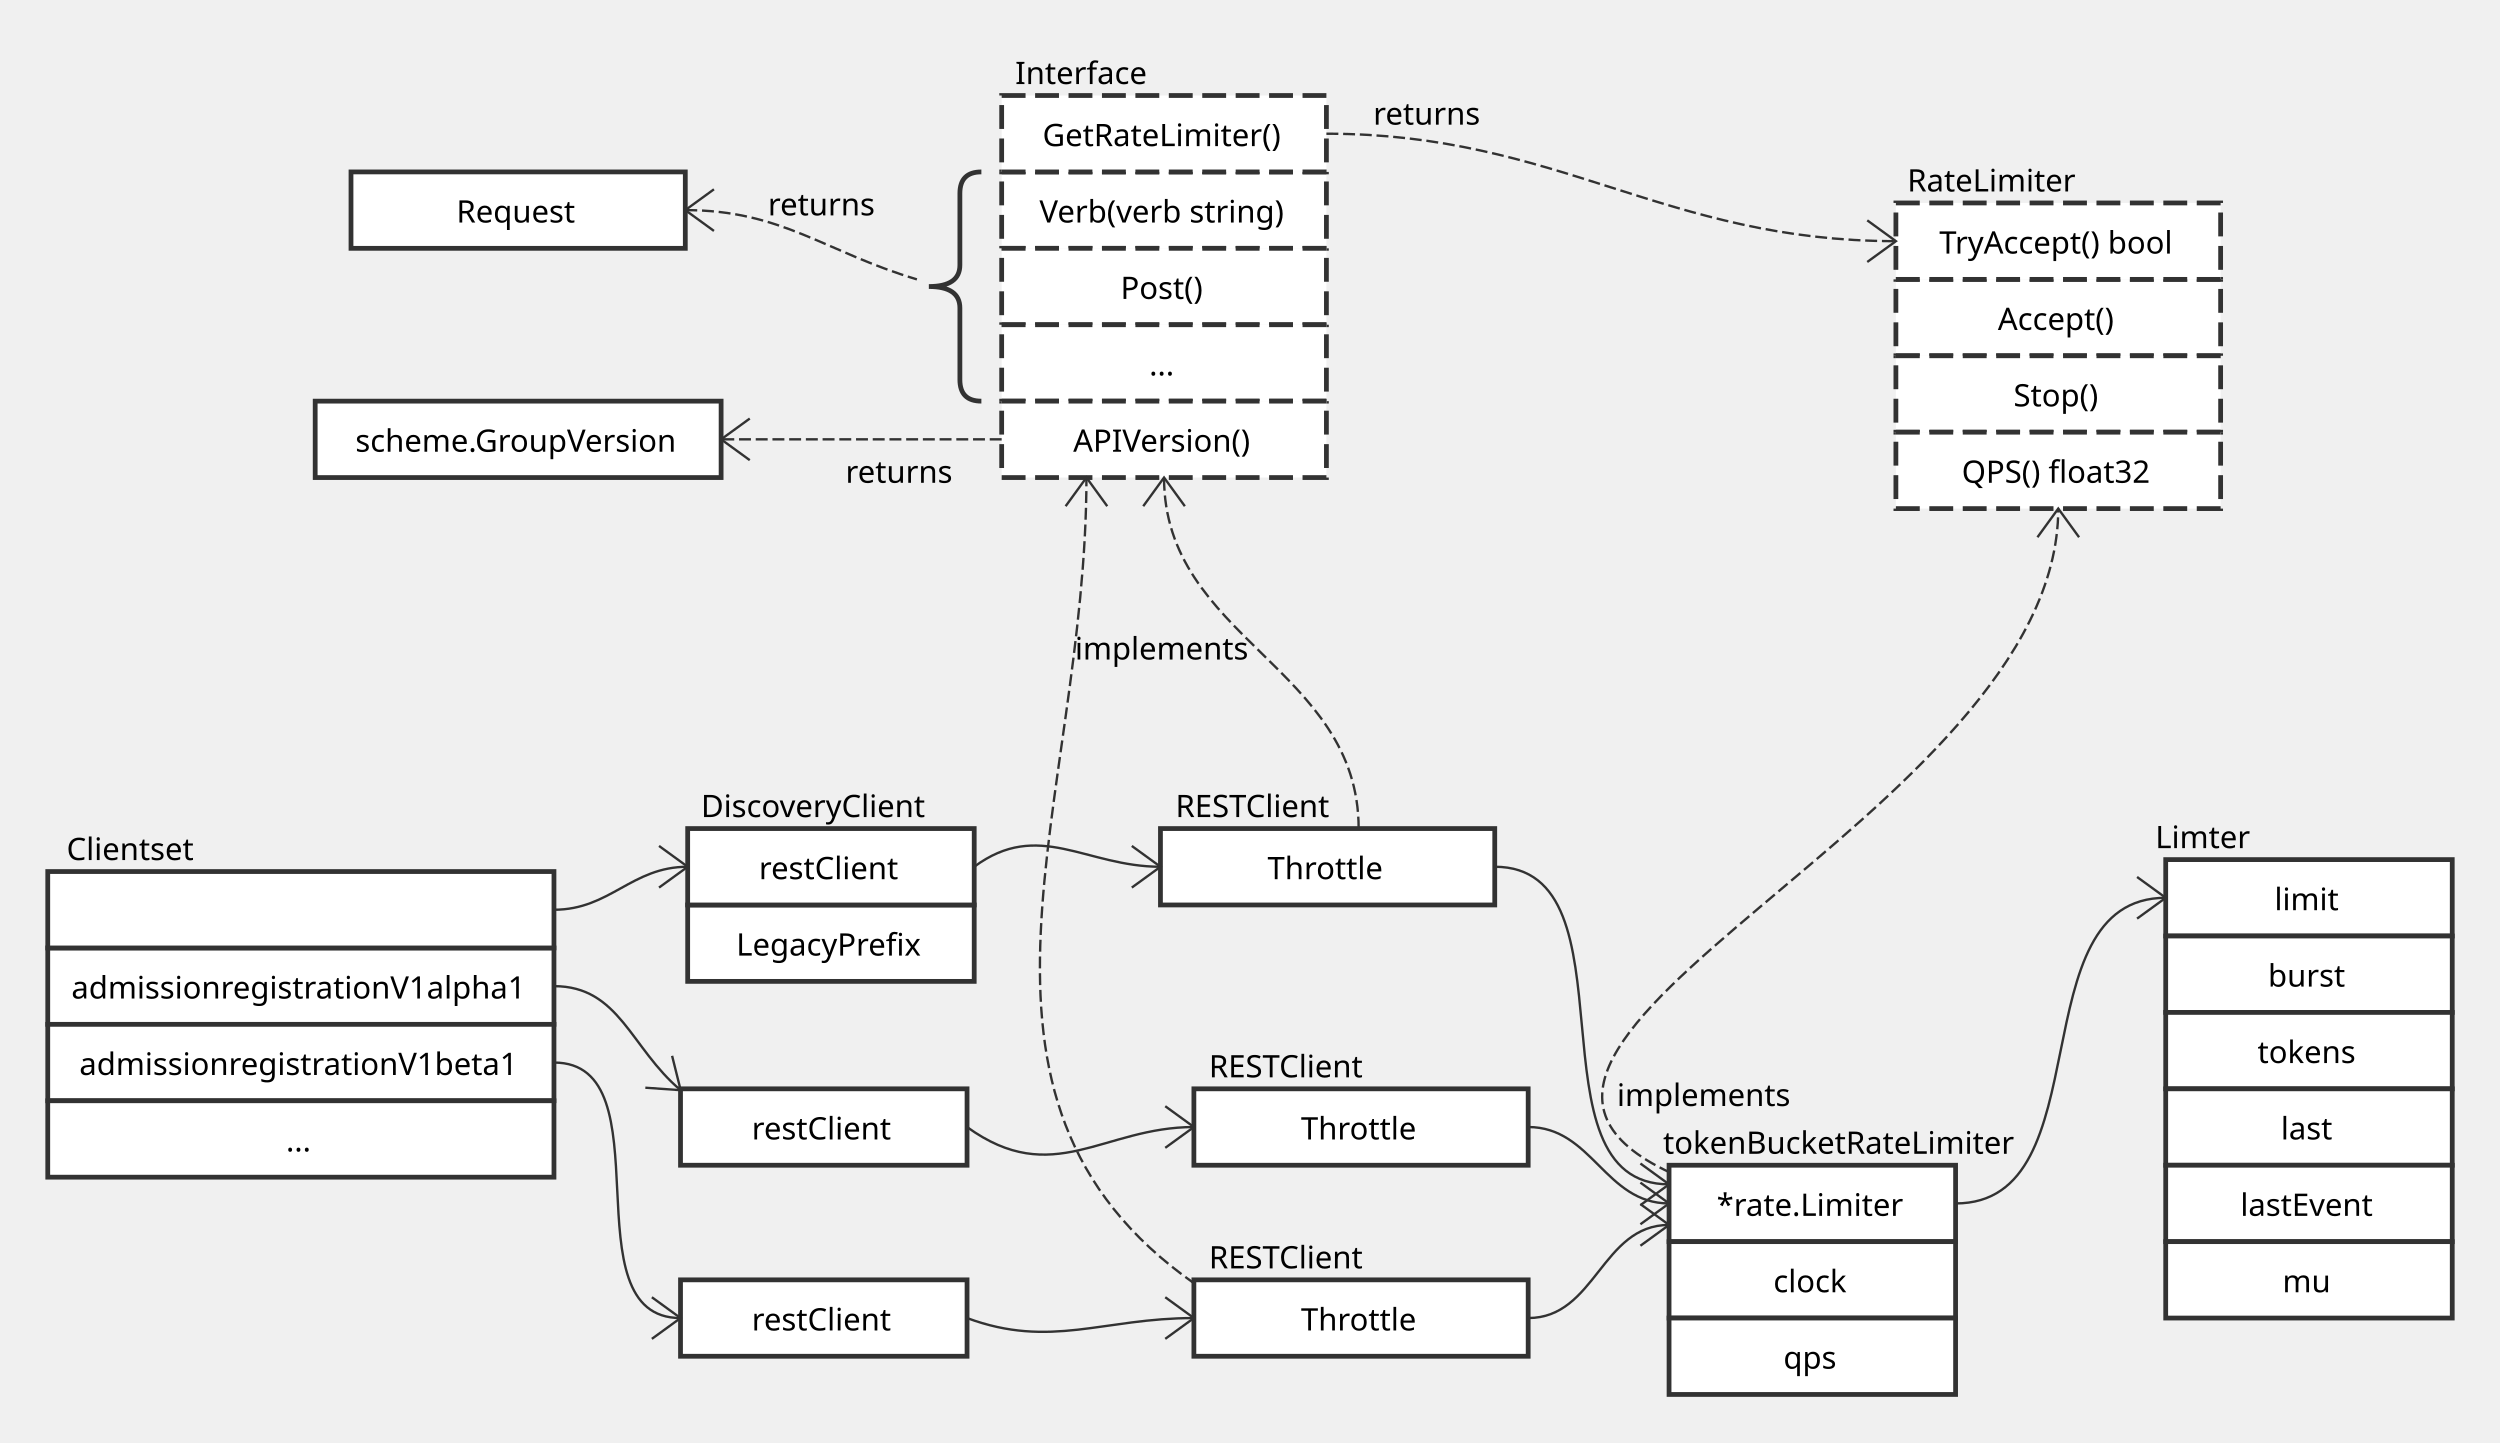
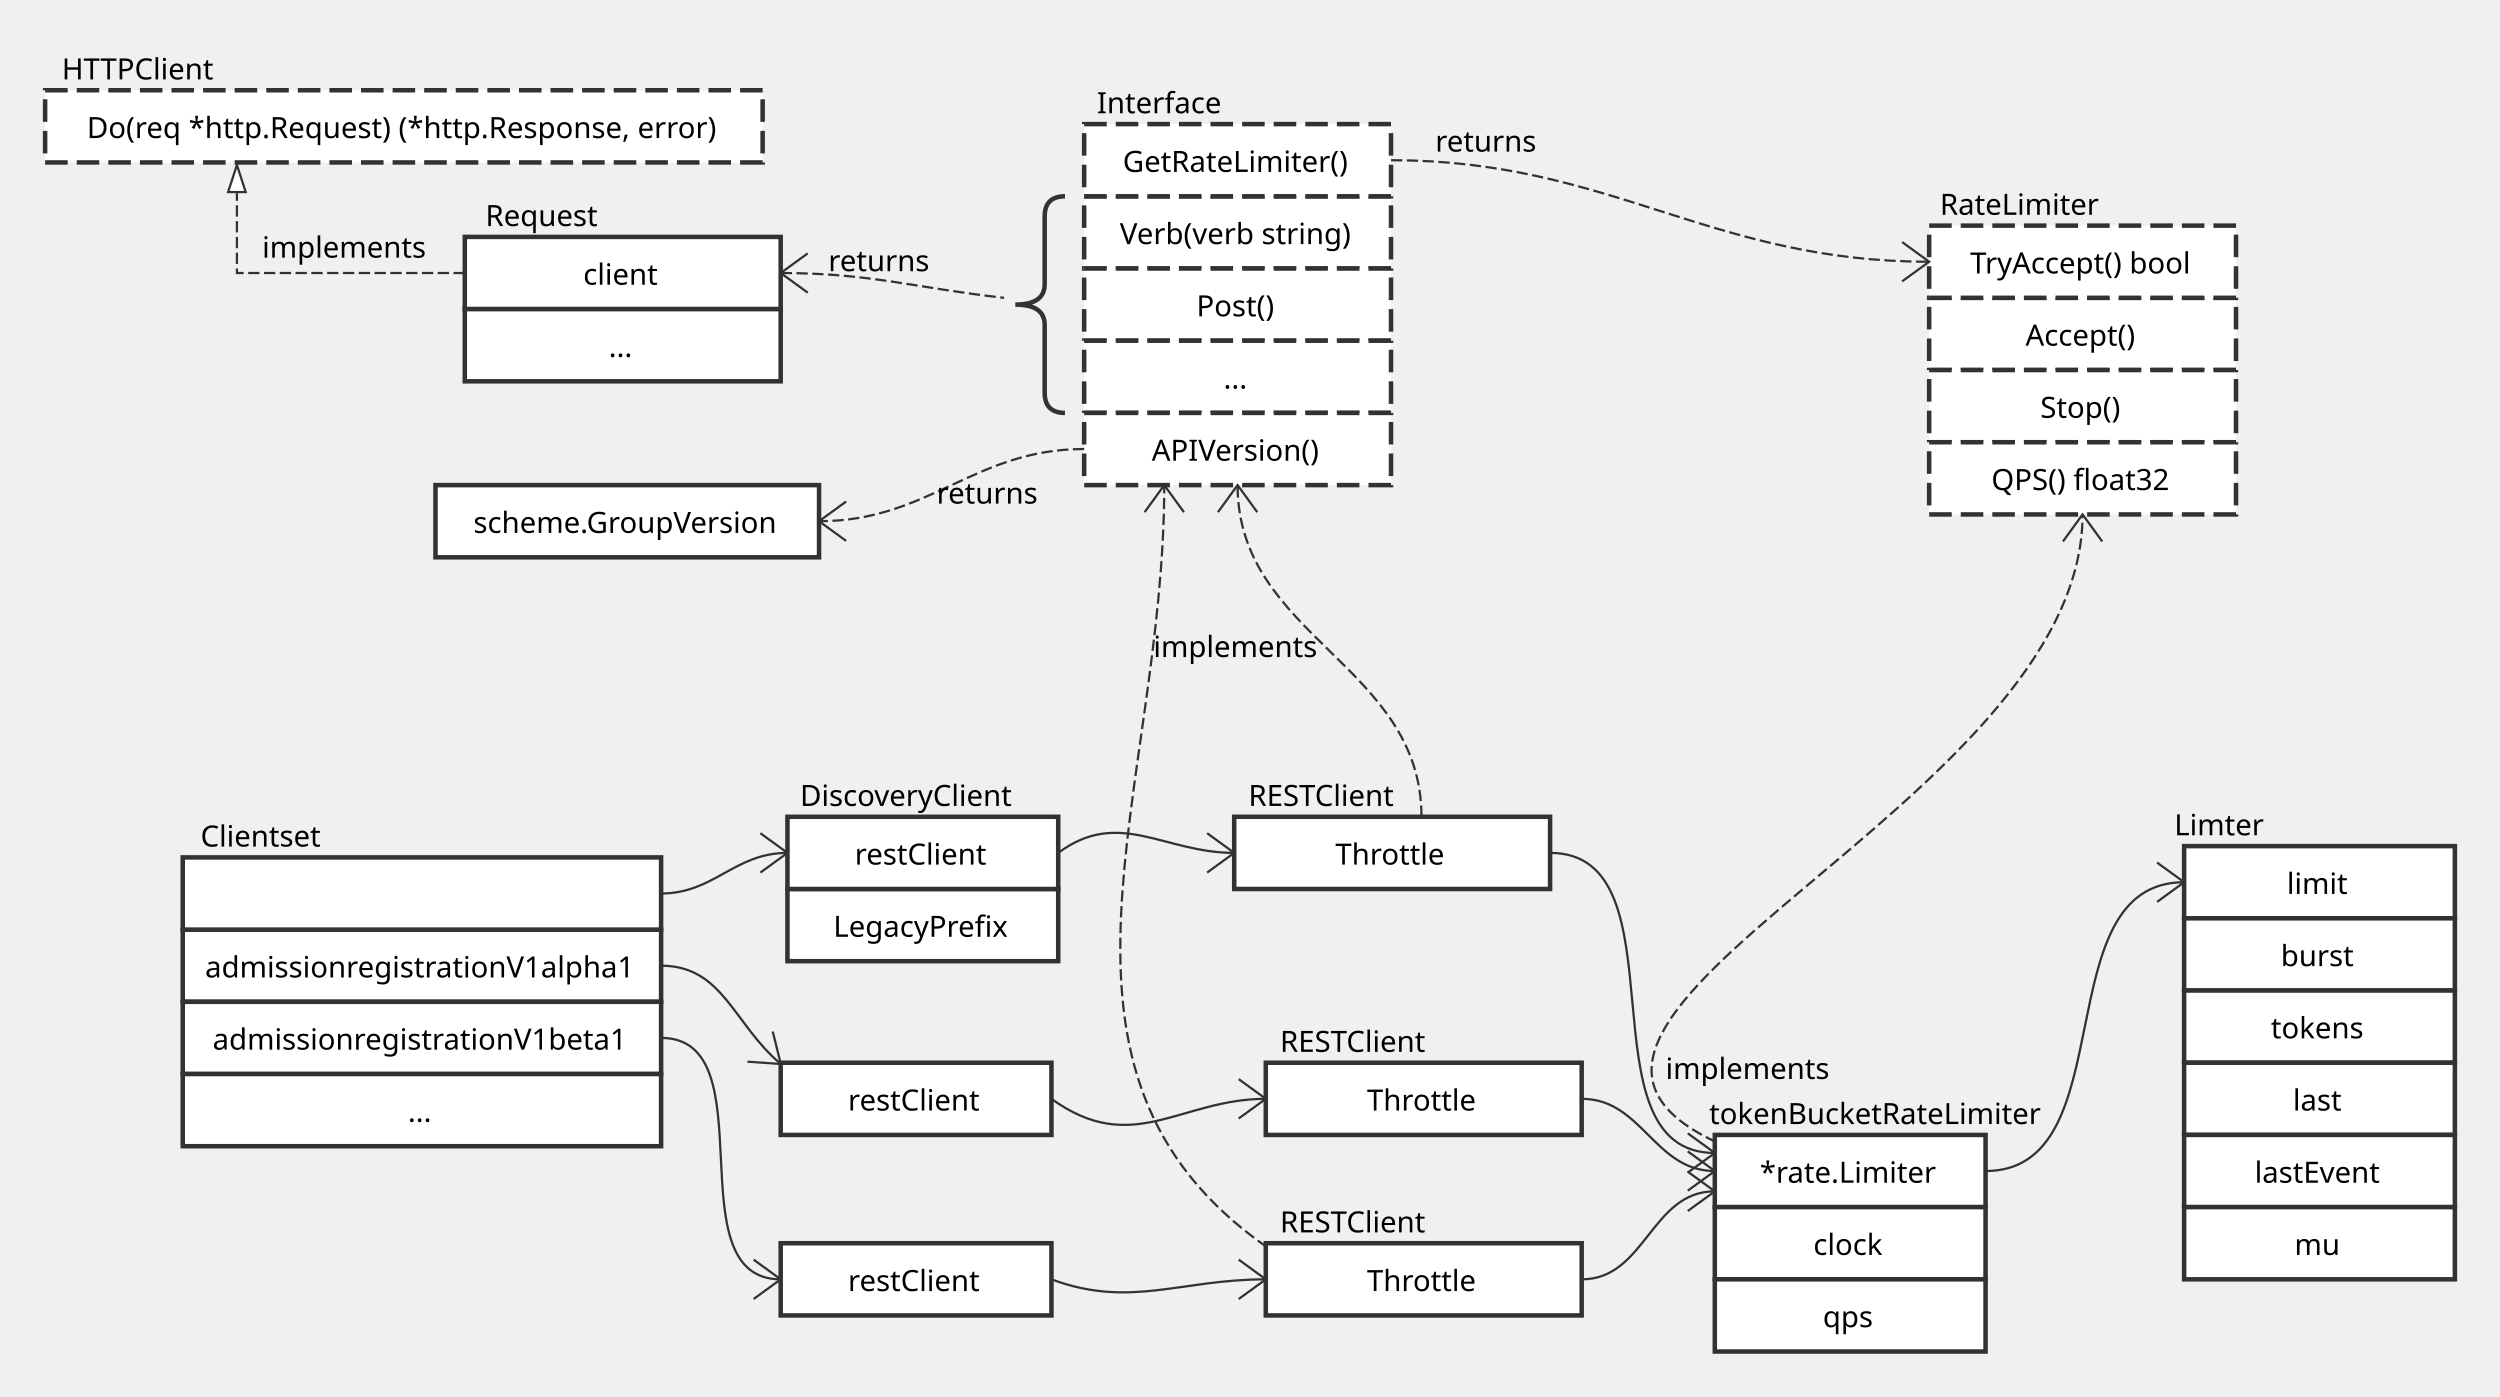
- <svg xmlns="http://www.w3.org/2000/svg" id="processonSvg1000" viewBox="114.0 26.0 1047.0 604.0" width="1047.0" height="604.0">
+ <svg xmlns="http://www.w3.org/2000/svg" id="processonSvg1000" viewBox="53.0 11.0 1108.0 619.0" width="1108.0" height="619.0">
  <defs id="ProcessOnDefs1001">
    <marker id="ProcessOnMarker1037" markerUnits="userSpaceOnUse" orient="auto" markerWidth="13.145" markerHeight="18.246" viewBox="-0.294 -0.405 13.145 18.246" refX="12.0" refY="8.719">
      <path id="ProcessOnPath1038" d="M0 0L12.0 8.719L0 17.437" stroke="#323232" stroke-width="1.0" fill="none" transform="matrix(1.0,0.0,0.0,1.0,0.0,0.0)" />
    </marker>
    <marker id="ProcessOnMarker1045" markerUnits="userSpaceOnUse" orient="auto" markerWidth="13.145" markerHeight="18.246" viewBox="-0.294 -0.405 13.145 18.246" refX="12.0" refY="8.719">
      <path id="ProcessOnPath1046" d="M0 0L12.0 8.719L0 17.437" stroke="#323232" stroke-width="1.0" fill="none" transform="matrix(1.0,0.0,0.0,1.0,0.0,0.0)" />
    </marker>
    <marker id="ProcessOnMarker1057" markerUnits="userSpaceOnUse" orient="auto" markerWidth="13.145" markerHeight="18.246" viewBox="-0.294 -0.405 13.145 18.246" refX="12.0" refY="8.719">
      <path id="ProcessOnPath1058" d="M0 0L12.0 8.719L0 17.437" stroke="#323232" stroke-width="1.0" fill="none" transform="matrix(1.0,0.0,0.0,1.0,0.0,0.0)" />
    </marker>
    <marker id="ProcessOnMarker1069" markerUnits="userSpaceOnUse" orient="auto" markerWidth="13.145" markerHeight="18.246" viewBox="-0.294 -0.405 13.145 18.246" refX="12.0" refY="8.719">
      <path id="ProcessOnPath1070" d="M0 0L12.0 8.719L0 17.437" stroke="#323232" stroke-width="1.0" fill="none" transform="matrix(1.0,0.0,0.0,1.0,0.0,0.0)" />
    </marker>
    <marker id="ProcessOnMarker1093" markerUnits="userSpaceOnUse" orient="auto" markerWidth="13.145" markerHeight="18.246" viewBox="-0.294 -0.405 13.145 18.246" refX="12.0" refY="8.719">
      <path id="ProcessOnPath1094" d="M0 0L12.0 8.719L0 17.437" stroke="#323232" stroke-width="1.0" fill="none" transform="matrix(1.0,0.0,0.0,1.0,0.0,0.0)" />
    </marker>
    <marker id="ProcessOnMarker1121" markerUnits="userSpaceOnUse" orient="auto" markerWidth="13.145" markerHeight="18.246" viewBox="-0.294 -0.405 13.145 18.246" refX="12.0" refY="8.719">
      <path id="ProcessOnPath1122" d="M0 0L12.0 8.719L0 17.437" stroke="#323232" stroke-width="1.0" fill="none" transform="matrix(1.0,0.0,0.0,1.0,0.0,0.0)" />
    </marker>
    <marker id="ProcessOnMarker1145" markerUnits="userSpaceOnUse" orient="auto" markerWidth="13.145" markerHeight="18.246" viewBox="-0.294 -0.405 13.145 18.246" refX="12.0" refY="8.719">
      <path id="ProcessOnPath1146" d="M0 0L12.0 8.719L0 17.437" stroke="#323232" stroke-width="1.0" fill="none" transform="matrix(1.0,0.0,0.0,1.0,0.0,0.0)" />
    </marker>
    <marker id="ProcessOnMarker1149" markerUnits="userSpaceOnUse" orient="auto" markerWidth="13.145" markerHeight="18.246" viewBox="-0.294 -0.405 13.145 18.246" refX="12.0" refY="8.719">
      <path id="ProcessOnPath1150" d="M0 0L12.0 8.719L0 17.437" stroke="#323232" stroke-width="1.0" fill="none" transform="matrix(1.0,0.0,0.0,1.0,0.0,0.0)" />
    </marker>
    <marker id="ProcessOnMarker1173" markerUnits="userSpaceOnUse" orient="auto" markerWidth="13.145" markerHeight="18.246" viewBox="-0.294 -0.405 13.145 18.246" refX="12.0" refY="8.719">
      <path id="ProcessOnPath1174" d="M0 0L12.0 8.719L0 17.437" stroke="#323232" stroke-width="1.0" fill="none" transform="matrix(1.0,0.0,0.0,1.0,0.0,0.0)" />
    </marker>
    <marker id="ProcessOnMarker1188" markerUnits="userSpaceOnUse" orient="auto" markerWidth="13.145" markerHeight="18.246" viewBox="-0.294 -0.405 13.145 18.246" refX="12.0" refY="8.719">
      <path id="ProcessOnPath1189" d="M0 0L12.0 8.719L0 17.437" stroke="#323232" stroke-width="1.0" fill="none" transform="matrix(1.0,0.0,0.0,1.0,0.0,0.0)" />
    </marker>
    <marker id="ProcessOnMarker1196" markerUnits="userSpaceOnUse" orient="auto" markerWidth="13.145" markerHeight="18.246" viewBox="-0.294 -0.405 13.145 18.246" refX="12.0" refY="8.719">
      <path id="ProcessOnPath1197" d="M0 0L12.0 8.719L0 17.437" stroke="#323232" stroke-width="1.0" fill="none" transform="matrix(1.0,0.0,0.0,1.0,0.0,0.0)" />
    </marker>
    <marker id="ProcessOnMarker1204" markerUnits="userSpaceOnUse" orient="auto" markerWidth="13.145" markerHeight="18.246" viewBox="-0.294 -0.405 13.145 18.246" refX="12.0" refY="8.719">
      <path id="ProcessOnPath1205" d="M0 0L12.0 8.719L0 17.437" stroke="#323232" stroke-width="1.0" fill="none" transform="matrix(1.0,0.0,0.0,1.0,0.0,0.0)" />
    </marker>
    <marker id="ProcessOnMarker1216" markerUnits="userSpaceOnUse" orient="auto" markerWidth="13.145" markerHeight="18.246" viewBox="-0.294 -0.405 13.145 18.246" refX="0.557" refY="8.719">
      <path id="ProcessOnPath1217" d="M0 0L12.0 8.719L0 17.437" stroke="#323232" stroke-width="1.0" fill="none" transform="matrix(-1.0,1.2246467991473532E-16,-1.2246467991473532E-16,-1.0,12.55676,17.43702)" />
    </marker>
    <marker id="ProcessOnMarker1240" markerUnits="userSpaceOnUse" orient="auto" markerWidth="13.145" markerHeight="18.246" viewBox="-0.294 -0.405 13.145 18.246" refX="12.0" refY="8.719">
      <path id="ProcessOnPath1241" d="M0 0L12.0 8.719L0 17.437" stroke="#323232" stroke-width="1.0" fill="none" transform="matrix(1.0,0.0,0.0,1.0,0.0,0.0)" />
    </marker>
    <marker id="ProcessOnMarker1244" markerUnits="userSpaceOnUse" orient="auto" markerWidth="13.145" markerHeight="18.246" viewBox="-0.294 -0.405 13.145 18.246" refX="12.0" refY="8.719">
      <path id="ProcessOnPath1245" d="M0 0L12.0 8.719L0 17.437" stroke="#323232" stroke-width="1.0" fill="none" transform="matrix(1.0,0.0,0.0,1.0,0.0,0.0)" />
    </marker>
    <marker id="ProcessOnMarker1248" markerUnits="userSpaceOnUse" orient="auto" markerWidth="13.145" markerHeight="18.246" viewBox="-0.294 -0.405 13.145 18.246" refX="12.0" refY="8.719">
      <path id="ProcessOnPath1249" d="M0 0L12.0 8.719L0 17.437" stroke="#323232" stroke-width="1.0" fill="none" transform="matrix(1.0,0.0,0.0,1.0,0.0,0.0)" />
    </marker>
+     <marker id="ProcessOnMarker1268" markerUnits="userSpaceOnUse" orient="auto" markerWidth="14.118" markerHeight="9.174" viewBox="-0.5 -0.688 14.118 9.174" refX="-0.5" refY="3.899">
+       <path id="ProcessOnPath1269" d="M12.0 3.899L0.0 7.798V0.0Z" stroke="#323232" stroke-width="1.0" fill="#fff" transform="matrix(1.0,0.0,0.0,1.0,0.0,0.0)" />
+     </marker>
  </defs>
  <g id="ProcessOnG1002">
-     <path id="ProcessOnPath1003" d="M114.0 26.0H1161.0V630.0H114.0V26.0Z" fill="none" />
+     <path id="ProcessOnPath1003" d="M53.0 11.0H1161.0V630.0H53.0V11.0Z" fill="none" />
    <g id="ProcessOnG1004">
      <g id="ProcessOnG1005" transform="matrix(1.0,0.0,0.0,1.0,134.0,423.0)" opacity="1.0">
        <path id="ProcessOnPath1006" d="M0.0 0.0L212.0 0.0L212.0 32.0L0.0 32.0Z" stroke="#323232" stroke-width="2.0" stroke-dasharray="none" opacity="1.0" fill="#ffffff" />
        <g id="ProcessOnG1007" transform="matrix(1.0,0.0,0.0,1.0,10.0,7.875)">
          <text id="ProcessOnText1008" fill="#000000" font-size="13" x="95.0" y="13.325" font-family="微软雅黑" font-weight="normal" font-style="normal" text-decoration="none" family="微软雅黑" text-anchor="middle" size="13">admissionregistrationV1alpha1</text>
        </g>
      </g>
      <g id="ProcessOnG1009" transform="matrix(1.0,0.0,0.0,1.0,134.0,391.0)" opacity="1.0">
        <path id="ProcessOnPath1010" d="M0.0 0.0L212.0 0.0L212.0 32.0L0.0 32.0Z" stroke="#323232" stroke-width="2.0" stroke-dasharray="none" opacity="1.0" fill="#ffffff" />
      </g>
      <g id="ProcessOnG1011" transform="matrix(1.0,0.0,0.0,1.0,134.0,371.0)" opacity="1.0">
        <path id="ProcessOnPath1012" d="M0.0 0.0L71.0 0.0L71.0 20.0L0.0 20.0Z" stroke="none" stroke-width="0.0" stroke-dasharray="none" opacity="1.0" fill="none" />
        <g id="ProcessOnG1013" transform="matrix(1.0,0.0,0.0,1.0,0.0,1.875)">
          <text id="ProcessOnText1014" fill="#000000" font-size="13" x="34.5" y="13.325" font-family="微软雅黑" font-weight="normal" font-style="normal" text-decoration="none" family="微软雅黑" text-anchor="middle" size="13">Clientset</text>
        </g>
      </g>
      <g id="ProcessOnG1015" transform="matrix(1.0,0.0,0.0,1.0,402.0,405.0)" opacity="1.0">
        <path id="ProcessOnPath1016" d="M0.0 0.0L120.0 0.0L120.0 32.0L0.0 32.0Z" stroke="#323232" stroke-width="2.0" stroke-dasharray="none" opacity="1.0" fill="#ffffff" />
        <g id="ProcessOnG1017" transform="matrix(1.0,0.0,0.0,1.0,10.0,7.875)">
          <text id="ProcessOnText1018" fill="#000000" font-size="13" x="49.0" y="13.325" font-family="微软雅黑" font-weight="normal" font-style="normal" text-decoration="none" family="微软雅黑" text-anchor="middle" size="13">LegacyPrefix</text>
        </g>
      </g>
      <g id="ProcessOnG1019" transform="matrix(1.0,0.0,0.0,1.0,402.0,373.0)" opacity="1.0">
        <path id="ProcessOnPath1020" d="M0.0 0.0L120.0 0.0L120.0 32.0L0.0 32.0Z" stroke="#323232" stroke-width="2.0" stroke-dasharray="none" opacity="1.0" fill="#ffffff" />
        <g id="ProcessOnG1021" transform="matrix(1.0,0.0,0.0,1.0,10.0,7.875)">
          <text id="ProcessOnText1022" fill="#000000" font-size="13" x="49.0" y="13.325" font-family="微软雅黑" font-weight="normal" font-style="normal" text-decoration="none" family="微软雅黑" text-anchor="middle" size="13">restClient</text>
        </g>
      </g>
      <g id="ProcessOnG1023" transform="matrix(1.0,0.0,0.0,1.0,402.0,353.0)" opacity="1.0">
        <path id="ProcessOnPath1024" d="M0.0 0.0L107.0 0.0L107.0 20.0L0.0 20.0Z" stroke="none" stroke-width="0.0" stroke-dasharray="none" opacity="1.0" fill="none" />
        <g id="ProcessOnG1025" transform="matrix(1.0,0.0,0.0,1.0,0.0,1.875)">
          <text id="ProcessOnText1026" fill="#000000" font-size="13" x="52.5" y="13.325" font-family="微软雅黑" font-weight="normal" font-style="normal" text-decoration="none" family="微软雅黑" text-anchor="middle" size="13">DiscoveryClient</text>
        </g>
      </g>
      <g id="ProcessOnG1027" transform="matrix(1.0,0.0,0.0,1.0,614.0,562.0)" opacity="1.0">
        <path id="ProcessOnPath1028" d="M0.0 0.0L140.0 0.0L140.0 32.0L0.0 32.0Z" stroke="#323232" stroke-width="2.0" stroke-dasharray="none" opacity="1.0" fill="#ffffff" />
        <g id="ProcessOnG1029" transform="matrix(1.0,0.0,0.0,1.0,10.0,7.875)">
          <text id="ProcessOnText1030" fill="#000000" font-size="13" x="59.0" y="13.325" font-family="微软雅黑" font-weight="normal" font-style="normal" text-decoration="none" family="微软雅黑" text-anchor="middle" size="13">Throttle</text>
        </g>
      </g>
      <g id="ProcessOnG1031" transform="matrix(1.0,0.0,0.0,1.0,614.0,542.0)" opacity="1.0">
        <path id="ProcessOnPath1032" d="M0.0 0.0L79.0 0.0L79.0 20.0L0.0 20.0Z" stroke="none" stroke-width="0.0" stroke-dasharray="none" opacity="1.0" fill="none" />
        <g id="ProcessOnG1033" transform="matrix(1.0,0.0,0.0,1.0,0.0,1.875)">
          <text id="ProcessOnText1034" fill="#000000" font-size="13" x="38.5" y="13.325" font-family="微软雅黑" font-weight="normal" font-style="normal" text-decoration="none" family="微软雅黑" text-anchor="middle" size="13">RESTClient</text>
        </g>
      </g>
      <g id="ProcessOnG1035">
        <path id="ProcessOnPath1036" d="M346.0 407.0C369.529 407.0 378.471 389.0 402.0 389.0" stroke="#323232" stroke-width="1.0" stroke-dasharray="none" fill="none" marker-end="url(#ProcessOnMarker1037)" />
      </g>
      <g id="ProcessOnG1039" transform="matrix(1.0,0.0,0.0,1.0,399.0,562.0)" opacity="1.0">
        <path id="ProcessOnPath1040" d="M0.0 0.0L120.0 0.0L120.0 32.0L0.0 32.0Z" stroke="#323232" stroke-width="2.0" stroke-dasharray="none" opacity="1.0" fill="#ffffff" />
        <g id="ProcessOnG1041" transform="matrix(1.0,0.0,0.0,1.0,10.0,7.875)">
          <text id="ProcessOnText1042" fill="#000000" font-size="13" x="49.0" y="13.325" font-family="微软雅黑" font-weight="normal" font-style="normal" text-decoration="none" family="微软雅黑" text-anchor="middle" size="13">restClient</text>
        </g>
      </g>
      <g id="ProcessOnG1043">
        <path id="ProcessOnPath1044" d="M346.0 471.0C393.763 471.0 351.237 578.0 399.0 578.0" stroke="#323232" stroke-width="1.0" stroke-dasharray="none" fill="none" marker-end="url(#ProcessOnMarker1045)" />
      </g>
      <g id="ProcessOnG1047" transform="matrix(1.0,0.0,0.0,1.0,813.0,514.0)" opacity="1.0">
        <path id="ProcessOnPath1048" d="M0.0 0.0L120.0 0.0L120.0 32.0L0.0 32.0Z" stroke="#323232" stroke-width="2.0" stroke-dasharray="none" opacity="1.0" fill="#ffffff" />
        <g id="ProcessOnG1049" transform="matrix(1.0,0.0,0.0,1.0,10.0,7.875)">
          <text id="ProcessOnText1050" fill="#000000" font-size="13" x="49.0" y="13.325" font-family="微软雅黑" font-weight="normal" font-style="normal" text-decoration="none" family="微软雅黑" text-anchor="middle" size="13">*rate.Limiter</text>
        </g>
      </g>
      <g id="ProcessOnG1051" transform="matrix(1.0,0.0,0.0,1.0,803.0,494.0)" opacity="1.0">
        <path id="ProcessOnPath1052" d="M0.0 0.0L164.0 0.0L164.0 20.0L0.0 20.0Z" stroke="none" stroke-width="0.0" stroke-dasharray="none" opacity="1.0" fill="none" />
        <g id="ProcessOnG1053" transform="matrix(1.0,0.0,0.0,1.0,0.0,1.875)">
          <text id="ProcessOnText1054" fill="#000000" font-size="13" x="81.0" y="13.325" font-family="微软雅黑" font-weight="normal" font-style="normal" text-decoration="none" family="微软雅黑" text-anchor="middle" size="13">tokenBucketRateLimiter</text>
        </g>
      </g>
      <g id="ProcessOnG1055">
        <path id="ProcessOnPath1056" d="M519.0 578.0C554.0 591.0 576.0 578.0 614.0 578.0" stroke="#323232" stroke-width="1.0" stroke-dasharray="none" fill="none" marker-end="url(#ProcessOnMarker1057)" />
      </g>
      <g id="ProcessOnG1059" transform="matrix(1.0,0.0,0.0,1.0,813.0,546.0)" opacity="1.0">
        <path id="ProcessOnPath1060" d="M0.0 0.0L120.0 0.0L120.0 32.0L0.0 32.0Z" stroke="#323232" stroke-width="2.0" stroke-dasharray="none" opacity="1.0" fill="#ffffff" />
        <g id="ProcessOnG1061" transform="matrix(1.0,0.0,0.0,1.0,10.0,7.875)">
          <text id="ProcessOnText1062" fill="#000000" font-size="13" x="49.0" y="13.325" font-family="微软雅黑" font-weight="normal" font-style="normal" text-decoration="none" family="微软雅黑" text-anchor="middle" size="13">clock</text>
        </g>
      </g>
      <g id="ProcessOnG1063" transform="matrix(1.0,0.0,0.0,1.0,813.0,578.0)" opacity="1.0">
        <path id="ProcessOnPath1064" d="M0.0 0.0L120.0 0.0L120.0 32.0L0.0 32.0Z" stroke="#323232" stroke-width="2.0" stroke-dasharray="none" opacity="1.0" fill="#ffffff" />
        <g id="ProcessOnG1065" transform="matrix(1.0,0.0,0.0,1.0,10.0,7.875)">
          <text id="ProcessOnText1066" fill="#000000" font-size="13" x="49.0" y="13.325" font-family="微软雅黑" font-weight="normal" font-style="normal" text-decoration="none" family="微软雅黑" text-anchor="middle" size="13">qps</text>
        </g>
      </g>
      <g id="ProcessOnG1067">
        <path id="ProcessOnPath1068" d="M754.0 578.0C782.29 578.0 784.71 539.0 813.0 539.0" stroke="#323232" stroke-width="1.0" stroke-dasharray="none" fill="none" marker-end="url(#ProcessOnMarker1069)" />
      </g>
      <g id="ProcessOnG1071" transform="matrix(1.0,0.0,0.0,1.0,908.0,143.0)" opacity="1.0">
        <path id="ProcessOnPath1072" d="M0.0 0.0L136.0 0.0L136.0 32.0L0.0 32.0Z" stroke="#323232" stroke-width="2.0" stroke-dasharray="10.0 4.0" opacity="1.0" fill="#ffffff" />
        <g id="ProcessOnG1073" transform="matrix(1.0,0.0,0.0,1.0,10.0,7.875)">
          <text id="ProcessOnText1074" fill="#000000" font-size="13" x="57.0" y="13.325" font-family="微软雅黑" font-weight="normal" font-style="normal" text-decoration="none" family="微软雅黑" text-anchor="middle" size="13">Accept()</text>
        </g>
      </g>
      <g id="ProcessOnG1075" transform="matrix(1.0,0.0,0.0,1.0,908.0,111.0)" opacity="1.0">
        <path id="ProcessOnPath1076" d="M0.0 0.0L136.0 0.0L136.0 32.0L0.0 32.0Z" stroke="#323232" stroke-width="2.0" stroke-dasharray="10.0 4.0" opacity="1.0" fill="#ffffff" />
        <g id="ProcessOnG1077" transform="matrix(1.0,0.0,0.0,1.0,10.0,7.875)">
          <text id="ProcessOnText1078" fill="#000000" font-size="13" x="57.0" y="13.325" font-family="微软雅黑" font-weight="normal" font-style="normal" text-decoration="none" family="微软雅黑" text-anchor="middle" size="13">TryAccept() bool</text>
        </g>
      </g>
      <g id="ProcessOnG1079" transform="matrix(1.0,0.0,0.0,1.0,908.0,91.0)" opacity="1.0">
        <path id="ProcessOnPath1080" d="M0.0 0.0L82.0 0.0L82.0 20.0L0.0 20.0Z" stroke="none" stroke-width="0.0" stroke-dasharray="none" opacity="1.0" fill="none" />
        <g id="ProcessOnG1081" transform="matrix(1.0,0.0,0.0,1.0,0.0,1.875)">
          <text id="ProcessOnText1082" fill="#000000" font-size="13" x="40.0" y="13.325" font-family="微软雅黑" font-weight="normal" font-style="normal" text-decoration="none" family="微软雅黑" text-anchor="middle" size="13">RateLimiter</text>
        </g>
      </g>
      <g id="ProcessOnG1083" transform="matrix(1.0,0.0,0.0,1.0,908.0,175.0)" opacity="1.0">
        <path id="ProcessOnPath1084" d="M0.0 0.0L136.0 0.0L136.0 32.0L0.0 32.0Z" stroke="#323232" stroke-width="2.0" stroke-dasharray="10.0 4.0" opacity="1.0" fill="#ffffff" />
        <g id="ProcessOnG1085" transform="matrix(1.0,0.0,0.0,1.0,10.0,7.875)">
          <text id="ProcessOnText1086" fill="#000000" font-size="13" x="57.0" y="13.325" font-family="微软雅黑" font-weight="normal" font-style="normal" text-decoration="none" family="微软雅黑" text-anchor="middle" size="13">Stop()</text>
        </g>
      </g>
      <g id="ProcessOnG1087" transform="matrix(1.0,0.0,0.0,1.0,908.0,207.0)" opacity="1.0">
        <path id="ProcessOnPath1088" d="M0.0 0.0L136.0 0.0L136.0 32.0L0.0 32.0Z" stroke="#323232" stroke-width="2.0" stroke-dasharray="10.0 4.0" opacity="1.0" fill="#ffffff" />
        <g id="ProcessOnG1089" transform="matrix(1.0,0.0,0.0,1.0,10.0,7.875)">
          <text id="ProcessOnText1090" fill="#000000" font-size="13" x="57.0" y="13.325" font-family="微软雅黑" font-weight="normal" font-style="normal" text-decoration="none" family="微软雅黑" text-anchor="middle" size="13">QPS() float32</text>
        </g>
      </g>
      <g id="ProcessOnG1091">
        <path id="ProcessOnPath1092" d="M813.532 517.113C696.766 462.664 976.0 367.837 976.0 239.0" stroke="#323232" stroke-width="1.0" stroke-dasharray="5.0 2.0" fill="none" marker-end="url(#ProcessOnMarker1093)" />
      </g>
      <g id="ProcessOnG1095" transform="matrix(1.0,0.0,0.0,1.0,789.0,474.0)" opacity="1.0">
        <path id="ProcessOnPath1096" d="M0.0 0.0L79.0 0.0L79.0 20.0L0.0 20.0Z" stroke="none" stroke-width="0.0" stroke-dasharray="none" opacity="1.0" fill="none" />
        <g id="ProcessOnG1097" transform="matrix(1.0,0.0,0.0,1.0,0.0,1.875)">
          <text id="ProcessOnText1098" fill="#000000" font-size="13" x="38.5" y="13.325" font-family="微软雅黑" font-weight="normal" font-style="normal" text-decoration="none" family="微软雅黑" text-anchor="middle" size="13">implements</text>
        </g>
      </g>
      <g id="ProcessOnG1099" transform="matrix(1.0,0.0,0.0,1.0,134.0,455.0)" opacity="1.0">
        <path id="ProcessOnPath1100" d="M0.0 0.0L212.0 0.0L212.0 32.0L0.0 32.0Z" stroke="#323232" stroke-width="2.0" stroke-dasharray="none" opacity="1.0" fill="#ffffff" />
        <g id="ProcessOnG1101" transform="matrix(1.0,0.0,0.0,1.0,10.0,7.875)">
          <text id="ProcessOnText1102" fill="#000000" font-size="13" x="95.0" y="13.325" font-family="微软雅黑" font-weight="normal" font-style="normal" text-decoration="none" family="微软雅黑" text-anchor="middle" size="13">admissionregistrationV1beta1</text>
        </g>
      </g>
      <g id="ProcessOnG1103" transform="matrix(1.0,0.0,0.0,1.0,1021.0,386.0)" opacity="1.0">
        <path id="ProcessOnPath1104" d="M0.0 0.0L120.0 0.0L120.0 32.0L0.0 32.0Z" stroke="#323232" stroke-width="2.0" stroke-dasharray="none" opacity="1.0" fill="#ffffff" />
        <g id="ProcessOnG1105" transform="matrix(1.0,0.0,0.0,1.0,10.0,7.875)">
          <text id="ProcessOnText1106" fill="#000000" font-size="13" x="49.0" y="13.325" font-family="微软雅黑" font-weight="normal" font-style="normal" text-decoration="none" family="微软雅黑" text-anchor="middle" size="13">limit</text>
        </g>
      </g>
      <g id="ProcessOnG1107" transform="matrix(1.0,0.0,0.0,1.0,1011.0,366.0)" opacity="1.0">
        <path id="ProcessOnPath1108" d="M0.0 0.0L53.0 0.0L53.0 20.0L0.0 20.0Z" stroke="none" stroke-width="0.0" stroke-dasharray="none" opacity="1.0" fill="none" />
        <g id="ProcessOnG1109" transform="matrix(1.0,0.0,0.0,1.0,0.0,1.875)">
          <text id="ProcessOnText1110" fill="#000000" font-size="13" x="25.5" y="13.325" font-family="微软雅黑" font-weight="normal" font-style="normal" text-decoration="none" family="微软雅黑" text-anchor="middle" size="13">Limter</text>
        </g>
      </g>
      <g id="ProcessOnG1111" transform="matrix(1.0,0.0,0.0,1.0,1021.0,418.0)" opacity="1.0">
        <path id="ProcessOnPath1112" d="M0.0 0.0L120.0 0.0L120.0 32.0L0.0 32.0Z" stroke="#323232" stroke-width="2.0" stroke-dasharray="none" opacity="1.0" fill="#ffffff" />
        <g id="ProcessOnG1113" transform="matrix(1.0,0.0,0.0,1.0,10.0,7.875)">
          <text id="ProcessOnText1114" fill="#000000" font-size="13" x="49.0" y="13.325" font-family="微软雅黑" font-weight="normal" font-style="normal" text-decoration="none" family="微软雅黑" text-anchor="middle" size="13">burst</text>
        </g>
      </g>
      <g id="ProcessOnG1115" transform="matrix(1.0,0.0,0.0,1.0,1021.0,450.0)" opacity="1.0">
        <path id="ProcessOnPath1116" d="M0.0 0.0L120.0 0.0L120.0 32.0L0.0 32.0Z" stroke="#323232" stroke-width="2.0" stroke-dasharray="none" opacity="1.0" fill="#ffffff" />
        <g id="ProcessOnG1117" transform="matrix(1.0,0.0,0.0,1.0,10.0,7.875)">
          <text id="ProcessOnText1118" fill="#000000" font-size="13" x="49.0" y="13.325" font-family="微软雅黑" font-weight="normal" font-style="normal" text-decoration="none" family="微软雅黑" text-anchor="middle" size="13">tokens</text>
        </g>
      </g>
      <g id="ProcessOnG1119">
        <path id="ProcessOnPath1120" d="M933.0 530.0C995.133 530.0 958.867 402.0 1021.0 402.0" stroke="#323232" stroke-width="1.0" stroke-dasharray="none" fill="none" marker-end="url(#ProcessOnMarker1121)" />
      </g>
      <g id="ProcessOnG1123" transform="matrix(1.0,0.0,0.0,1.0,1021.0,482.0)" opacity="1.0">
        <path id="ProcessOnPath1124" d="M0.0 0.0L120.0 0.0L120.0 32.0L0.0 32.0Z" stroke="#323232" stroke-width="2.0" stroke-dasharray="none" opacity="1.0" fill="#ffffff" />
        <g id="ProcessOnG1125" transform="matrix(1.0,0.0,0.0,1.0,10.0,7.875)">
          <text id="ProcessOnText1126" fill="#000000" font-size="13" x="49.0" y="13.325" font-family="微软雅黑" font-weight="normal" font-style="normal" text-decoration="none" family="微软雅黑" text-anchor="middle" size="13">last</text>
        </g>
      </g>
      <g id="ProcessOnG1127" transform="matrix(1.0,0.0,0.0,1.0,1021.0,514.0)" opacity="1.0">
        <path id="ProcessOnPath1128" d="M0.0 0.0L120.0 0.0L120.0 32.0L0.0 32.0Z" stroke="#323232" stroke-width="2.0" stroke-dasharray="none" opacity="1.0" fill="#ffffff" />
        <g id="ProcessOnG1129" transform="matrix(1.0,0.0,0.0,1.0,10.0,7.875)">
          <text id="ProcessOnText1130" fill="#000000" font-size="13" x="49.0" y="13.325" font-family="微软雅黑" font-weight="normal" font-style="normal" text-decoration="none" family="微软雅黑" text-anchor="middle" size="13">lastEvent</text>
        </g>
      </g>
      <g id="ProcessOnG1131" transform="matrix(1.0,0.0,0.0,1.0,1021.0,546.0)" opacity="1.0">
        <path id="ProcessOnPath1132" d="M0.0 0.0L120.0 0.0L120.0 32.0L0.0 32.0Z" stroke="#323232" stroke-width="2.0" stroke-dasharray="none" opacity="1.0" fill="#ffffff" />
        <g id="ProcessOnG1133" transform="matrix(1.0,0.0,0.0,1.0,10.0,7.875)">
          <text id="ProcessOnText1134" fill="#000000" font-size="13" x="49.0" y="13.325" font-family="微软雅黑" font-weight="normal" font-style="normal" text-decoration="none" family="微软雅黑" text-anchor="middle" size="13">mu</text>
        </g>
      </g>
      <g id="ProcessOnG1135" transform="matrix(1.0,0.0,0.0,1.0,600.0,373.0)" opacity="1.0">
        <path id="ProcessOnPath1136" d="M0.0 0.0L140.0 0.0L140.0 32.0L0.0 32.0Z" stroke="#323232" stroke-width="2.0" stroke-dasharray="none" opacity="1.0" fill="#ffffff" />
        <g id="ProcessOnG1137" transform="matrix(1.0,0.0,0.0,1.0,10.0,7.875)">
          <text id="ProcessOnText1138" fill="#000000" font-size="13" x="59.0" y="13.325" font-family="微软雅黑" font-weight="normal" font-style="normal" text-decoration="none" family="微软雅黑" text-anchor="middle" size="13">Throttle</text>
        </g>
      </g>
      <g id="ProcessOnG1139" transform="matrix(1.0,0.0,0.0,1.0,600.0,353.0)" opacity="1.0">
        <path id="ProcessOnPath1140" d="M0.0 0.0L79.0 0.0L79.0 20.0L0.0 20.0Z" stroke="none" stroke-width="0.0" stroke-dasharray="none" opacity="1.0" fill="none" />
        <g id="ProcessOnG1141" transform="matrix(1.0,0.0,0.0,1.0,0.0,1.875)">
          <text id="ProcessOnText1142" fill="#000000" font-size="13" x="38.5" y="13.325" font-family="微软雅黑" font-weight="normal" font-style="normal" text-decoration="none" family="微软雅黑" text-anchor="middle" size="13">RESTClient</text>
        </g>
      </g>
      <g id="ProcessOnG1143">
        <path id="ProcessOnPath1144" d="M522.0 389.0C549.0 369.0 568.8 389.0 600.0 389.0" stroke="#323232" stroke-width="1.0" stroke-dasharray="none" fill="none" marker-end="url(#ProcessOnMarker1145)" />
      </g>
      <g id="ProcessOnG1147">
        <path id="ProcessOnPath1148" d="M740.0 389.0C800.687 389.0 752.313 522.0 813.0 522.0" stroke="#323232" stroke-width="1.0" stroke-dasharray="none" fill="none" marker-end="url(#ProcessOnMarker1149)" />
      </g>
      <g id="ProcessOnG1151" transform="matrix(1.0,0.0,0.0,1.0,533.5,98.0)" opacity="1.0">
        <path id="ProcessOnPath1152" d="M0.0 0.0L136.0 0.0L136.0 32.0L0.0 32.0Z" stroke="#323232" stroke-width="2.0" stroke-dasharray="10.0 4.0" opacity="1.0" fill="#ffffff" />
        <g id="ProcessOnG1153" transform="matrix(1.0,0.0,0.0,1.0,10.0,7.875)">
          <text id="ProcessOnText1154" fill="#000000" font-size="13" x="57.0" y="13.325" font-family="微软雅黑" font-weight="normal" font-style="normal" text-decoration="none" family="微软雅黑" text-anchor="middle" size="13">Verb(verb string)</text>
        </g>
      </g>
      <g id="ProcessOnG1155" transform="matrix(1.0,0.0,0.0,1.0,533.5,66.0)" opacity="1.0">
        <path id="ProcessOnPath1156" d="M0.0 0.0L136.0 0.0L136.0 32.0L0.0 32.0Z" stroke="#323232" stroke-width="2.0" stroke-dasharray="10.0 4.0" opacity="1.0" fill="#ffffff" />
        <g id="ProcessOnG1157" transform="matrix(1.0,0.0,0.0,1.0,10.0,7.875)">
          <text id="ProcessOnText1158" fill="#000000" font-size="13" x="57.0" y="13.325" font-family="微软雅黑" font-weight="normal" font-style="normal" text-decoration="none" family="微软雅黑" text-anchor="middle" size="13">GetRateLimiter()</text>
        </g>
      </g>
      <g id="ProcessOnG1159" transform="matrix(1.0,0.0,0.0,1.0,533.5,46.0)" opacity="1.0">
        <path id="ProcessOnPath1160" d="M0.0 0.0L68.5 0.0L68.5 20.0L0.0 20.0Z" stroke="none" stroke-width="0.0" stroke-dasharray="none" opacity="1.0" fill="none" />
        <g id="ProcessOnG1161" transform="matrix(1.0,0.0,0.0,1.0,0.0,1.875)">
          <text id="ProcessOnText1162" fill="#000000" font-size="13" x="33.25" y="13.325" font-family="微软雅黑" font-weight="normal" font-style="normal" text-decoration="none" family="微软雅黑" text-anchor="middle" size="13">Interface</text>
        </g>
      </g>
      <g id="ProcessOnG1163" transform="matrix(1.0,0.0,0.0,1.0,533.5,130.0)" opacity="1.0">
        <path id="ProcessOnPath1164" d="M0.0 0.0L136.0 0.0L136.0 32.0L0.0 32.0Z" stroke="#323232" stroke-width="2.0" stroke-dasharray="10.0 4.0" opacity="1.0" fill="#ffffff" />
        <g id="ProcessOnG1165" transform="matrix(1.0,0.0,0.0,1.0,10.0,7.875)">
          <text id="ProcessOnText1166" fill="#000000" font-size="13" x="57.0" y="13.325" font-family="微软雅黑" font-weight="normal" font-style="normal" text-decoration="none" family="微软雅黑" text-anchor="middle" size="13">Post()</text>
        </g>
      </g>
      <g id="ProcessOnG1167" transform="matrix(1.0,0.0,0.0,1.0,533.5,162.0)" opacity="1.0">
        <path id="ProcessOnPath1168" d="M0.0 0.0L136.0 0.0L136.0 32.0L0.0 32.0Z" stroke="#323232" stroke-width="2.0" stroke-dasharray="10.0 4.0" opacity="1.0" fill="#ffffff" />
        <g id="ProcessOnG1169" transform="matrix(1.0,0.0,0.0,1.0,10.0,7.875)">
          <text id="ProcessOnText1170" fill="#000000" font-size="13" x="57.0" y="13.325" font-family="微软雅黑" font-weight="normal" font-style="normal" text-decoration="none" family="微软雅黑" text-anchor="middle" size="13">...</text>
        </g>
      </g>
      <g id="ProcessOnG1171">
        <path id="ProcessOnPath1172" d="M669.5 82.0C766.583 82 810.917 127.0 908.0 127.0" stroke="#323232" stroke-width="1.0" stroke-dasharray="5.0 2.0" fill="none" marker-end="url(#ProcessOnMarker1173)" />
      </g>
      <g id="ProcessOnG1175" transform="matrix(1.0,0.0,0.0,1.0,685.0,63.0)" opacity="1.0">
        <path id="ProcessOnPath1176" d="M0.0 0.0L55.0 0.0L55.0 20.0L0.0 20.0Z" stroke="none" stroke-width="0.0" stroke-dasharray="none" opacity="1.0" fill="none" />
        <g id="ProcessOnG1177" transform="matrix(1.0,0.0,0.0,1.0,0.0,1.875)">
          <text id="ProcessOnText1178" fill="#000000" font-size="13" x="26.5" y="13.325" font-family="微软雅黑" font-weight="normal" font-style="normal" text-decoration="none" family="微软雅黑" text-anchor="middle" size="13">returns</text>
        </g>
      </g>
      <g id="ProcessOnG1179" transform="matrix(1.0,0.0,0.0,1.0,533.5,194.0)" opacity="1.0">
        <path id="ProcessOnPath1180" d="M0.0 0.0L136.0 0.0L136.0 32.0L0.0 32.0Z" stroke="#323232" stroke-width="2.0" stroke-dasharray="10.0 4.0" opacity="1.0" fill="#ffffff" />
        <g id="ProcessOnG1181" transform="matrix(1.0,0.0,0.0,1.0,10.0,7.875)">
          <text id="ProcessOnText1182" fill="#000000" font-size="13" x="57.0" y="13.325" font-family="微软雅黑" font-weight="normal" font-style="normal" text-decoration="none" family="微软雅黑" text-anchor="middle" size="13">APIVersion()</text>
        </g>
      </g>
      <g id="ProcessOnG1183" transform="matrix(1.0,0.0,0.0,1.0,410.0,98.0)" opacity="1.0">
        <path id="ProcessOnPath1184" d="M115.0 0.0Q106.0 0.0 106.0 9.0L106.0 39.0Q106.0 48.0 93.0 48.0Q106.0 48.0 106.0 57.0L106.0 87.0Q106.0 96.0 115.0 96.0" stroke="#323232" stroke-width="2.0" stroke-dasharray="none" opacity="1.0" fill="none" />
        <path id="ProcessOnPath1185" d="M0.0 0.0L115.0 0.0L115.0 96.0L0.0 96.0Z" stroke="none" stroke-width="0.0" stroke-dasharray="none" opacity="1.0" fill="none" />
      </g>
      <g id="ProcessOnG1186">
        <path id="ProcessOnPath1187" d="M683.0 373.0C683.0 305.768 601.5 293.232 601.5 226.0" stroke="#323232" stroke-width="1.0" stroke-dasharray="5.0 2.0" fill="none" marker-end="url(#ProcessOnMarker1188)" />
      </g>
      <g id="ProcessOnG1190" transform="matrix(1.0,0.0,0.0,1.0,562.0,287.0)" opacity="1.0">
        <path id="ProcessOnPath1191" d="M0.0 0.0L79.0 0.0L79.0 20.0L0.0 20.0Z" stroke="none" stroke-width="0.0" stroke-dasharray="none" opacity="1.0" fill="none" />
        <g id="ProcessOnG1192" transform="matrix(1.0,0.0,0.0,1.0,0.0,1.875)">
          <text id="ProcessOnText1193" fill="#000000" font-size="13" x="38.5" y="13.325" font-family="微软雅黑" font-weight="normal" font-style="normal" text-decoration="none" family="微软雅黑" text-anchor="middle" size="13">implements</text>
        </g>
      </g>
      <g id="ProcessOnG1194">
        <path id="ProcessOnPath1195" d="M614.457 563.721C502.802 485.539 569.0 362.307 569.0 226.0" stroke="#323232" stroke-width="1.0" stroke-dasharray="5.0 2.0" fill="none" marker-end="url(#ProcessOnMarker1196)" />
      </g>
-       <g id="ProcessOnG1198" transform="matrix(1.0,0.0,0.0,1.0,246.0,194.0)" opacity="1.0">
+       <g id="ProcessOnG1198" transform="matrix(1.0,0.0,0.0,1.0,246.0,226.0)" opacity="1.0">
        <path id="ProcessOnPath1199" d="M0.0 0.0L170.0 0.0L170.0 32.0L0.0 32.0Z" stroke="#323232" stroke-width="2.0" stroke-dasharray="none" opacity="1.0" fill="#ffffff" />
        <g id="ProcessOnG1200" transform="matrix(1.0,0.0,0.0,1.0,10.0,7.875)">
          <text id="ProcessOnText1201" fill="#000000" font-size="13" x="74.0" y="13.325" font-family="微软雅黑" font-weight="normal" font-style="normal" text-decoration="none" family="微软雅黑" text-anchor="middle" size="13">scheme.GroupVersion</text>
        </g>
      </g>
      <g id="ProcessOnG1202">
-         <path id="ProcessOnPath1203" d="M533.5 210.0C486.5 210.0 463.0 210.0 416.0 210.0" stroke="#323232" stroke-width="1.0" stroke-dasharray="5.0 2.0" fill="none" marker-end="url(#ProcessOnMarker1204)" />
-       </g>
-       <g id="ProcessOnG1206" transform="matrix(1.0,0.0,0.0,1.0,464.0,213.0)" opacity="1.0">
+         <path id="ProcessOnPath1203" d="M533.5 210.0C484.788 210.0 464.712 242.0 416.0 242.0" stroke="#323232" stroke-width="1.0" stroke-dasharray="5.0 2.0" fill="none" marker-end="url(#ProcessOnMarker1204)" />
+       </g>
+       <g id="ProcessOnG1206" transform="matrix(1.0,0.0,0.0,1.0,464.0,219.0)" opacity="1.0">
        <path id="ProcessOnPath1207" d="M0.0 0.0L55.0 0.0L55.0 20.0L0.0 20.0Z" stroke="none" stroke-width="0.0" stroke-dasharray="none" opacity="1.0" fill="none" />
        <g id="ProcessOnG1208" transform="matrix(1.0,0.0,0.0,1.0,0.0,1.875)">
          <text id="ProcessOnText1209" fill="#000000" font-size="13" x="26.5" y="13.325" font-family="微软雅黑" font-weight="normal" font-style="normal" text-decoration="none" family="微软雅黑" text-anchor="middle" size="13">returns</text>
        </g>
      </g>
-       <g id="ProcessOnG1210" transform="matrix(1.0,0.0,0.0,1.0,261.0,98.0)" opacity="1.0">
+       <g id="ProcessOnG1210" transform="matrix(1.0,0.0,0.0,1.0,259.0,116.0)" opacity="1.0">
        <path id="ProcessOnPath1211" d="M0.0 0.0L140.0 0.0L140.0 32.0L0.0 32.0Z" stroke="#323232" stroke-width="2.0" stroke-dasharray="none" opacity="1.0" fill="#ffffff" />
        <g id="ProcessOnG1212" transform="matrix(1.0,0.0,0.0,1.0,10.0,7.875)">
-           <text id="ProcessOnText1213" fill="#000000" font-size="13" x="59.0" y="13.325" font-family="微软雅黑" font-weight="normal" font-style="normal" text-decoration="none" family="微软雅黑" text-anchor="middle" size="13">Request</text>
+           <text id="ProcessOnText1213" fill="#000000" font-size="13" x="59.0" y="13.325" font-family="微软雅黑" font-weight="normal" font-style="normal" text-decoration="none" family="微软雅黑" text-anchor="middle" size="13">client</text>
        </g>
      </g>
      <g id="ProcessOnG1214">
-         <path id="ProcessOnPath1215" d="M401.0 114.0C441.497 114.0 459.2 131.4 498.0 143.0" stroke="#323232" stroke-width="1.0" stroke-dasharray="5.0 2.0" fill="none" marker-start="url(#ProcessOnMarker1216)" />
-       </g>
-       <g id="ProcessOnG1218" transform="matrix(1.0,0.0,0.0,1.0,431.5,101.0)" opacity="1.0">
+         <path id="ProcessOnPath1215" d="M399.0 132.0C438.844 132.0 458.4 138.6 498.0 143.0" stroke="#323232" stroke-width="1.0" stroke-dasharray="5.0 2.0" fill="none" marker-start="url(#ProcessOnMarker1216)" />
+       </g>
+       <g id="ProcessOnG1218" transform="matrix(1.0,0.0,0.0,1.0,416.0,116.0)" opacity="1.0">
        <path id="ProcessOnPath1219" d="M0.0 0.0L55.0 0.0L55.0 20.0L0.0 20.0Z" stroke="none" stroke-width="0.0" stroke-dasharray="none" opacity="1.0" fill="none" />
        <g id="ProcessOnG1220" transform="matrix(1.0,0.0,0.0,1.0,0.0,1.875)">
          <text id="ProcessOnText1221" fill="#000000" font-size="13" x="26.5" y="13.325" font-family="微软雅黑" font-weight="normal" font-style="normal" text-decoration="none" family="微软雅黑" text-anchor="middle" size="13">returns</text>
        </g>
      </g>
      <g id="ProcessOnG1222" transform="matrix(1.0,0.0,0.0,1.0,134.0,487.0)" opacity="1.0">
        <path id="ProcessOnPath1223" d="M0.0 0.0L212.0 0.0L212.0 32.0L0.0 32.0Z" stroke="#323232" stroke-width="2.0" stroke-dasharray="none" opacity="1.0" fill="#ffffff" />
        <g id="ProcessOnG1224" transform="matrix(1.0,0.0,0.0,1.0,10.0,7.875)">
          <text id="ProcessOnText1225" fill="#000000" font-size="13" x="95.0" y="13.325" font-family="微软雅黑" font-weight="normal" font-style="normal" text-decoration="none" family="微软雅黑" text-anchor="middle" size="13">...</text>
        </g>
      </g>
      <g id="ProcessOnG1226" transform="matrix(1.0,0.0,0.0,1.0,614.0,482.0)" opacity="1.0">
        <path id="ProcessOnPath1227" d="M0.0 0.0L140.0 0.0L140.0 32.0L0.0 32.0Z" stroke="#323232" stroke-width="2.0" stroke-dasharray="none" opacity="1.0" fill="#ffffff" />
        <g id="ProcessOnG1228" transform="matrix(1.0,0.0,0.0,1.0,10.0,7.875)">
          <text id="ProcessOnText1229" fill="#000000" font-size="13" x="59.0" y="13.325" font-family="微软雅黑" font-weight="normal" font-style="normal" text-decoration="none" family="微软雅黑" text-anchor="middle" size="13">Throttle</text>
        </g>
      </g>
      <g id="ProcessOnG1230" transform="matrix(1.0,0.0,0.0,1.0,614.0,462.0)" opacity="1.0">
        <path id="ProcessOnPath1231" d="M0.0 0.0L79.0 0.0L79.0 20.0L0.0 20.0Z" stroke="none" stroke-width="0.0" stroke-dasharray="none" opacity="1.0" fill="none" />
        <g id="ProcessOnG1232" transform="matrix(1.0,0.0,0.0,1.0,0.0,1.875)">
          <text id="ProcessOnText1233" fill="#000000" font-size="13" x="38.5" y="13.325" font-family="微软雅黑" font-weight="normal" font-style="normal" text-decoration="none" family="微软雅黑" text-anchor="middle" size="13">RESTClient</text>
        </g>
      </g>
      <g id="ProcessOnG1234" transform="matrix(1.0,0.0,0.0,1.0,399.0,482.0)" opacity="1.0">
        <path id="ProcessOnPath1235" d="M0.0 0.0L120.0 0.0L120.0 32.0L0.0 32.0Z" stroke="#323232" stroke-width="2.0" stroke-dasharray="none" opacity="1.0" fill="#ffffff" />
        <g id="ProcessOnG1236" transform="matrix(1.0,0.0,0.0,1.0,10.0,7.875)">
          <text id="ProcessOnText1237" fill="#000000" font-size="13" x="49.0" y="13.325" font-family="微软雅黑" font-weight="normal" font-style="normal" text-decoration="none" family="微软雅黑" text-anchor="middle" size="13">restClient</text>
        </g>
      </g>
      <g id="ProcessOnG1238">
        <path id="ProcessOnPath1239" d="M346.0 439.0C373.464 439.0 378.025 464.918 399.064 482.571" stroke="#323232" stroke-width="1.0" stroke-dasharray="none" fill="none" marker-end="url(#ProcessOnMarker1240)" />
      </g>
      <g id="ProcessOnG1242">
        <path id="ProcessOnPath1243" d="M519.0 498.0C555.0 524.0 576.0 498.0 614.0 498.0" stroke="#323232" stroke-width="1.0" stroke-dasharray="none" fill="none" marker-end="url(#ProcessOnMarker1244)" />
      </g>
      <g id="ProcessOnG1246">
        <path id="ProcessOnPath1247" d="M754.0 498.0C780.848 498.0 786.152 530.0 813.0 530.0" stroke="#323232" stroke-width="1.0" stroke-dasharray="none" fill="none" marker-end="url(#ProcessOnMarker1248)" />
      </g>
+       <g id="ProcessOnG1250" transform="matrix(1.0,0.0,0.0,1.0,73.0,51.0)" opacity="1.0">
+         <path id="ProcessOnPath1251" d="M0.0 0.0L318.0 0.0L318.0 32.0L0.0 32.0Z" stroke="#323232" stroke-width="2.0" stroke-dasharray="10.0 4.0" opacity="1.0" fill="#ffffff" />
+         <g id="ProcessOnG1252" transform="matrix(1.0,0.0,0.0,1.0,10.0,7.875)">
+           <text id="ProcessOnText1253" fill="#000000" font-size="13" x="148.0" y="13.325" font-family="微软雅黑" font-weight="normal" font-style="normal" text-decoration="none" family="微软雅黑" text-anchor="middle" size="13">Do(req *http.Request) (*http.Response, error)</text>
+         </g>
+       </g>
+       <g id="ProcessOnG1254" transform="matrix(1.0,0.0,0.0,1.0,73.0,31.0)" opacity="1.0">
+         <path id="ProcessOnPath1255" d="M0.0 0.0L84.0 0.0L84.0 20.0L0.0 20.0Z" stroke="none" stroke-width="0.0" stroke-dasharray="none" opacity="1.0" fill="none" />
+         <g id="ProcessOnG1256" transform="matrix(1.0,0.0,0.0,1.0,0.0,1.875)">
+           <text id="ProcessOnText1257" fill="#000000" font-size="13" x="41.0" y="13.325" font-family="微软雅黑" font-weight="normal" font-style="normal" text-decoration="none" family="微软雅黑" text-anchor="middle" size="13">HTTPClient</text>
+         </g>
+       </g>
+       <g id="ProcessOnG1258" transform="matrix(1.0,0.0,0.0,1.0,252.0,96.0)" opacity="1.0">
+         <path id="ProcessOnPath1259" d="M0.0 0.0L84.0 0.0L84.0 20.0L0.0 20.0Z" stroke="none" stroke-width="0.0" stroke-dasharray="none" opacity="1.0" fill="none" />
+         <g id="ProcessOnG1260" transform="matrix(1.0,0.0,0.0,1.0,0.0,1.875)">
+           <text id="ProcessOnText1261" fill="#000000" font-size="13" x="41.0" y="13.325" font-family="微软雅黑" font-weight="normal" font-style="normal" text-decoration="none" family="微软雅黑" text-anchor="middle" size="13">Request</text>
+         </g>
+       </g>
+       <g id="ProcessOnG1262" transform="matrix(1.0,0.0,0.0,1.0,259.0,148.0)" opacity="1.0">
+         <path id="ProcessOnPath1263" d="M0.0 0.0L140.0 0.0L140.0 32.0L0.0 32.0Z" stroke="#323232" stroke-width="2.0" stroke-dasharray="none" opacity="1.0" fill="#ffffff" />
+         <g id="ProcessOnG1264" transform="matrix(1.0,0.0,0.0,1.0,10.0,7.875)">
+           <text id="ProcessOnText1265" fill="#000000" font-size="13" x="59.0" y="13.325" font-family="微软雅黑" font-weight="normal" font-style="normal" text-decoration="none" family="微软雅黑" text-anchor="middle" size="13">...</text>
+         </g>
+       </g>
+       <g id="ProcessOnG1266">
+         <path id="ProcessOnPath1267" d="M259.0 132.0L158.0 132.0L158.0 96.618" stroke="#323232" stroke-width="1.0" stroke-dasharray="5.0 2.0" fill="none" marker-end="url(#ProcessOnMarker1268)" />
+       </g>
+       <g id="ProcessOnG1270" transform="matrix(1.0,0.0,0.0,1.0,167.0,110.0)" opacity="1.0">
+         <path id="ProcessOnPath1271" d="M0.0 0.0L79.0 0.0L79.0 20.0L0.0 20.0Z" stroke="none" stroke-width="0.0" stroke-dasharray="none" opacity="1.0" fill="none" />
+         <g id="ProcessOnG1272" transform="matrix(1.0,0.0,0.0,1.0,0.0,1.875)">
+           <text id="ProcessOnText1273" fill="#000000" font-size="13" x="38.5" y="13.325" font-family="微软雅黑" font-weight="normal" font-style="normal" text-decoration="none" family="微软雅黑" text-anchor="middle" size="13">implements</text>
+         </g>
+       </g>
    </g>
  </g>
</svg>
